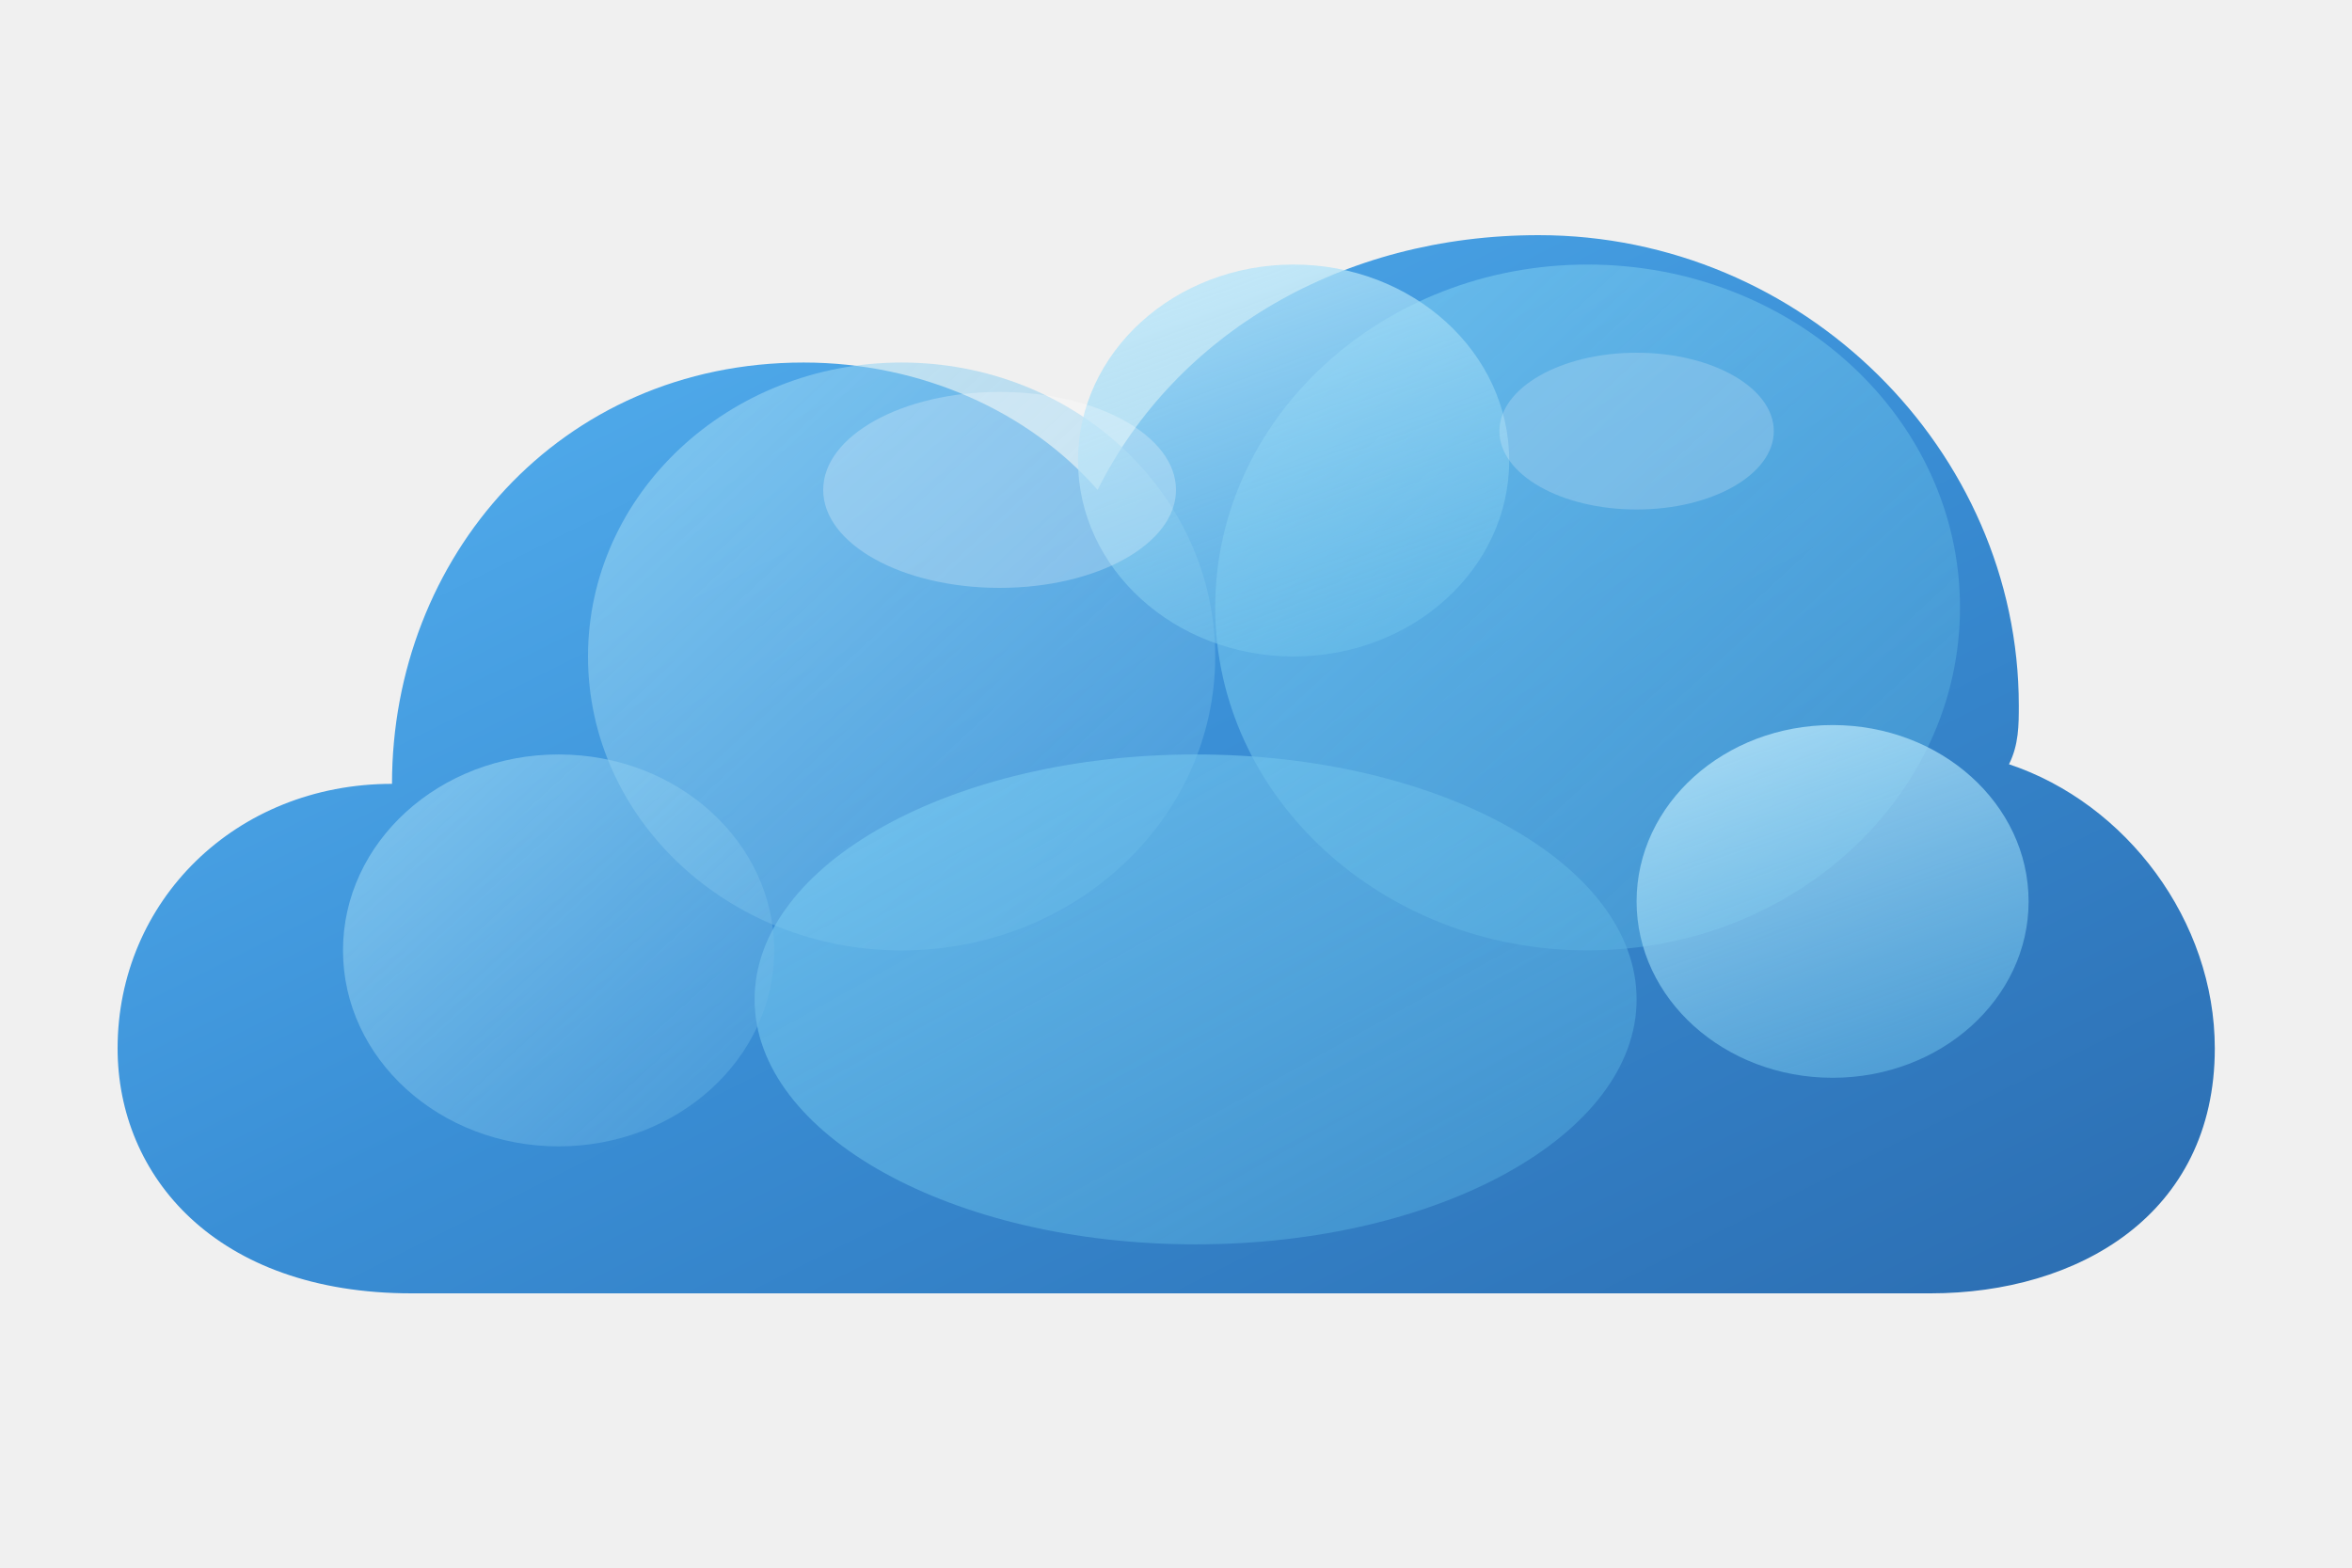
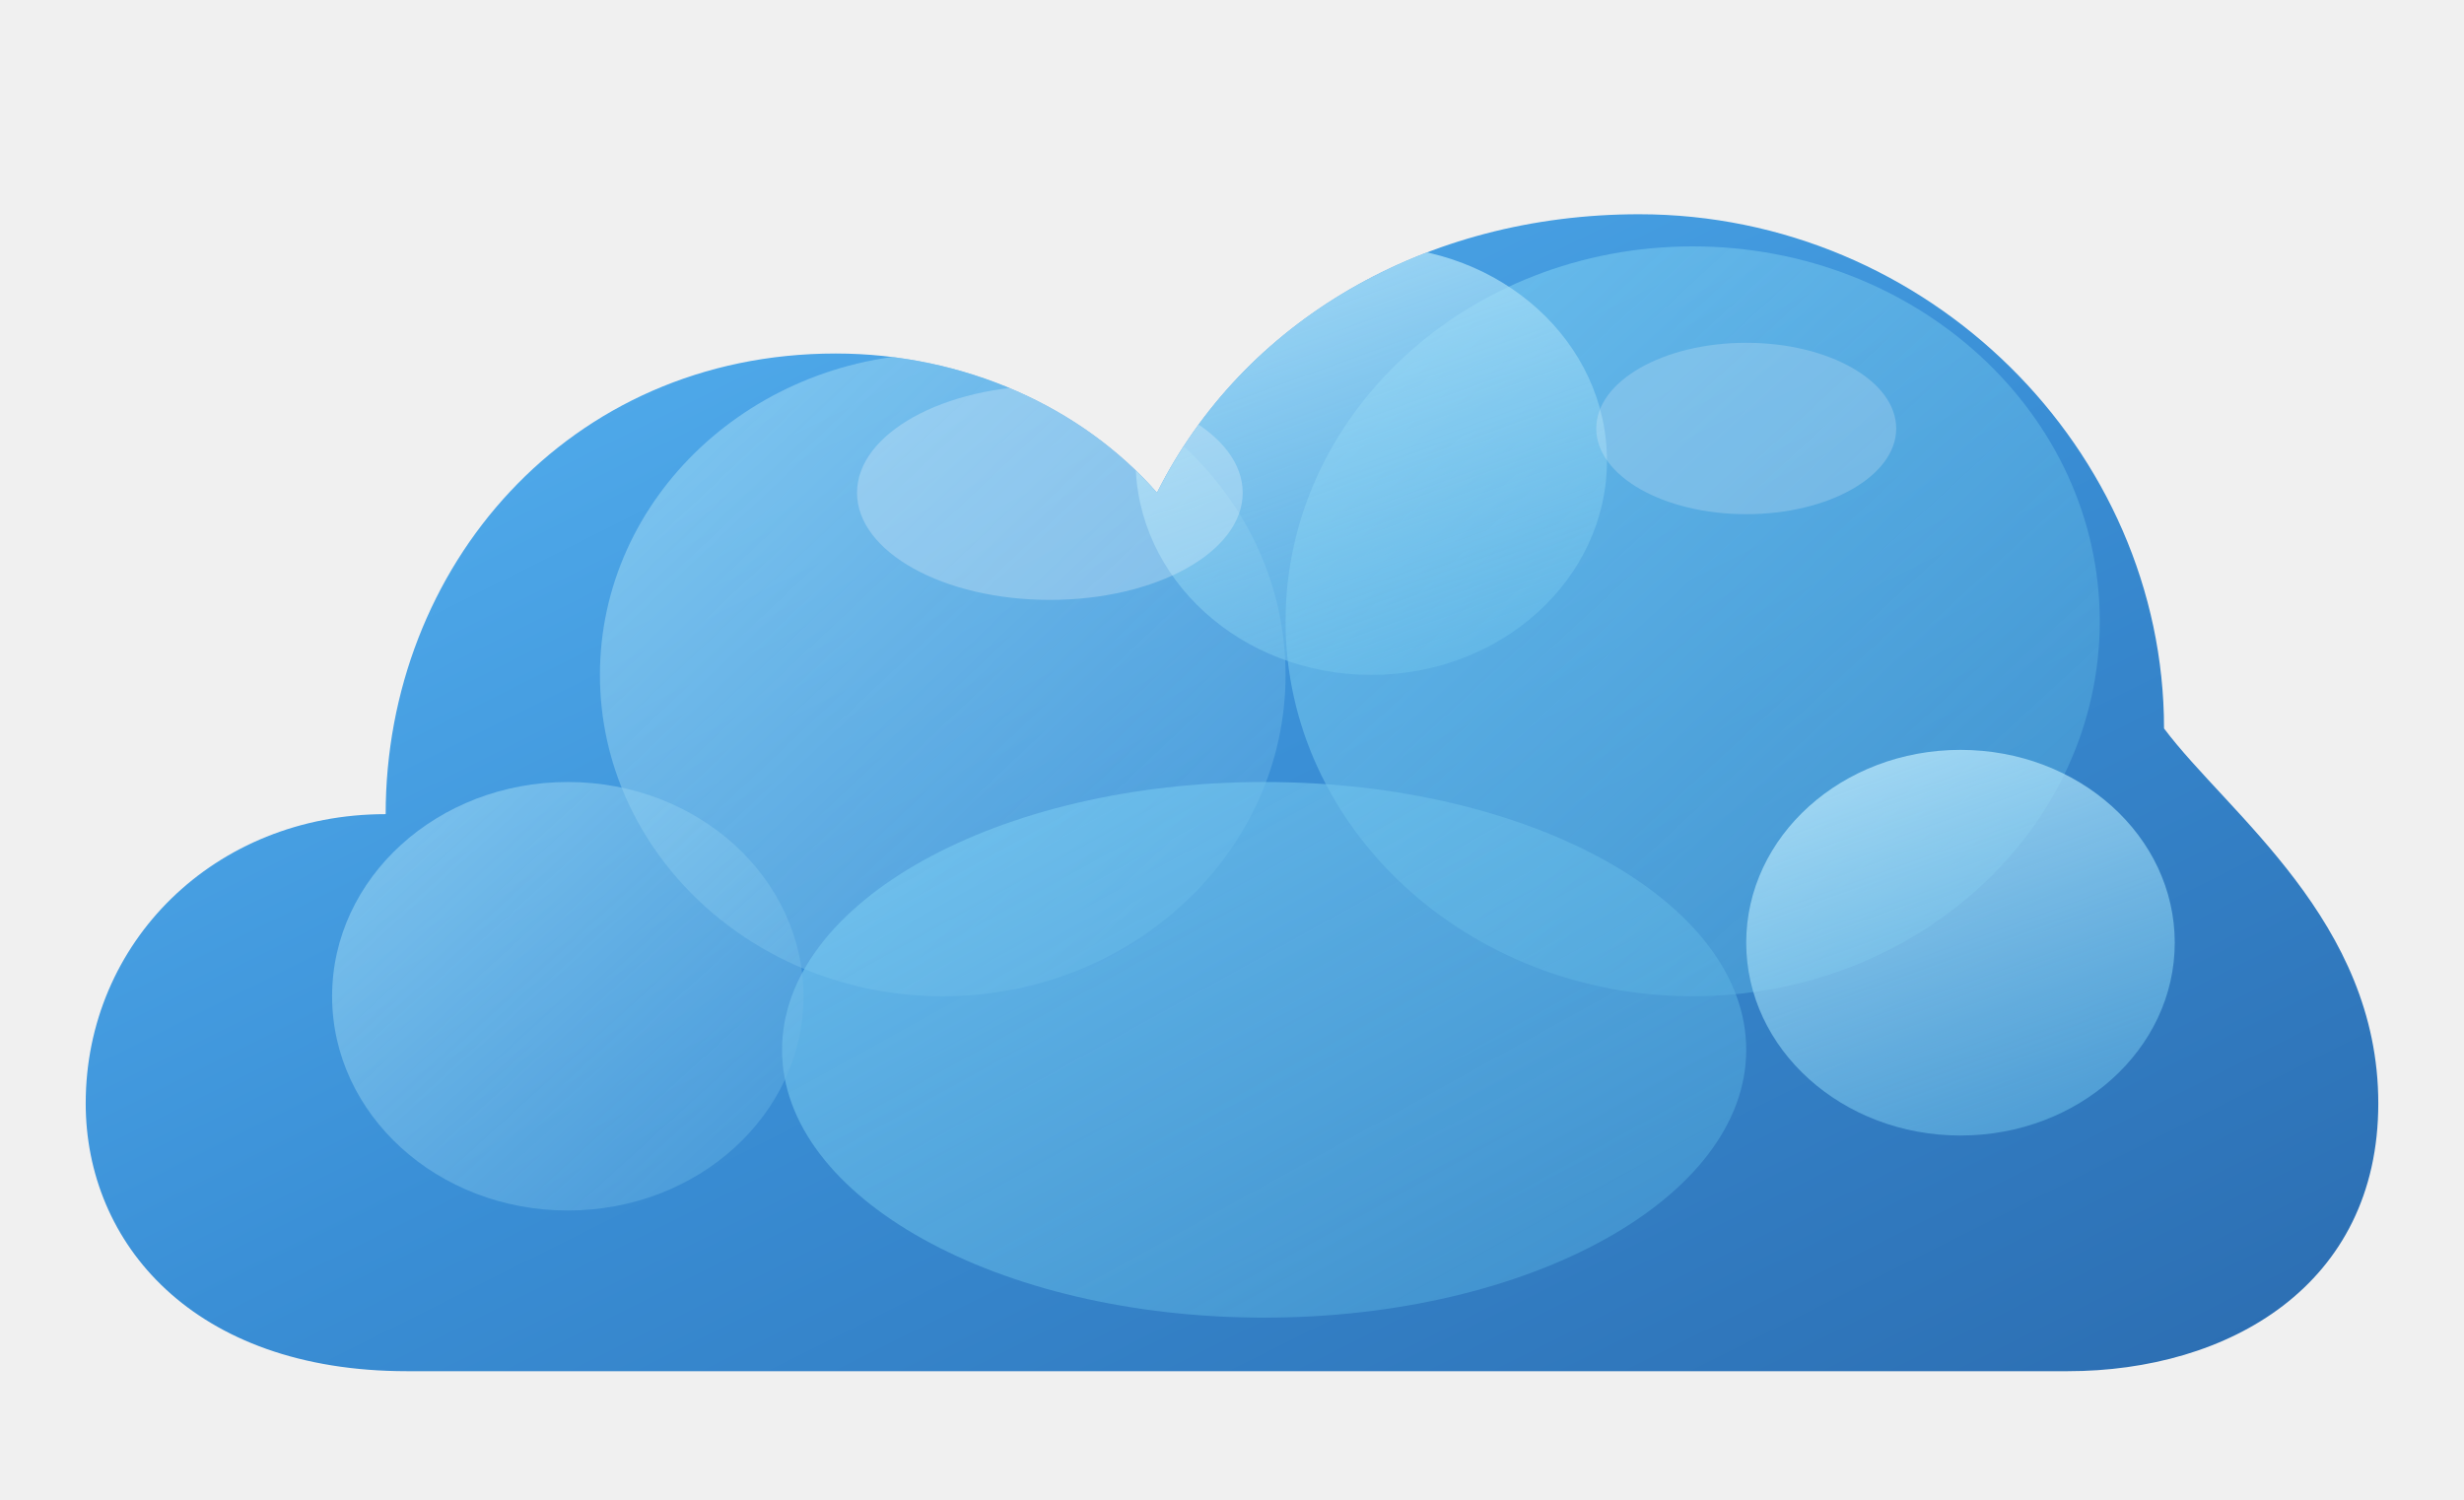
- <svg xmlns="http://www.w3.org/2000/svg" viewBox="0 0 240 160" width="240" height="160">
+ <svg xmlns="http://www.w3.org/2000/svg" viewBox="0 0 230 140" width="230" height="140">
  <defs>
    <linearGradient id="cloudGrad1" x1="0%" y1="0%" x2="100%" y2="100%">
      <stop offset="0%" style="stop-color:#5BB8F5;stop-opacity:1" />
      <stop offset="50%" style="stop-color:#3A8FD6;stop-opacity:1" />
      <stop offset="100%" style="stop-color:#2B6CB0;stop-opacity:1" />
    </linearGradient>
    <linearGradient id="bubbleGrad1" x1="0%" y1="0%" x2="100%" y2="100%">
      <stop offset="0%" style="stop-color:#7ECEF4;stop-opacity:0.7" />
      <stop offset="100%" style="stop-color:#4AA3D8;stop-opacity:0.5" />
    </linearGradient>
    <linearGradient id="bubbleGrad2" x1="0%" y1="0%" x2="100%" y2="100%">
      <stop offset="0%" style="stop-color:#A8E0F8;stop-opacity:0.6" />
      <stop offset="100%" style="stop-color:#5DADE2;stop-opacity:0.4" />
    </linearGradient>
    <linearGradient id="bubbleGrad3" x1="30%" y1="0%" x2="70%" y2="100%">
      <stop offset="0%" style="stop-color:#B8E6FA;stop-opacity:0.8" />
      <stop offset="100%" style="stop-color:#6BC1EB;stop-opacity:0.5" />
    </linearGradient>
+     <clipPath id="cloudClip">
+       <path d="M 30,120                C 10,120 0,108 0,95                C 0,80 12,68 28,68                C 28,45 45,25 70,25                C 82,25 93,30 100,38                C 108,22 125,12 145,12                C 172,12 194,34 194,60                C 200,68 214,78 214,95                C 214,112 200,120 185,120                Z" />
+     </clipPath>
  </defs>
-   <g transform="translate(12, 12)">
-     <path d="M 30,120               C 10,120 0,108 0,95               C 0,80 12,68 28,68               C 28,45 45,25 70,25               C 82,25 93,30 100,38               C 108,22 125,12 145,12               C 172,12 194,34 194,60               C 194,62 194,64 193,66               C 205,70 214,82 214,95               C 214,112 200,120 185,120               Z" fill="url(#cloudGrad1)" />
-     <ellipse cx="150" cy="50" rx="38" ry="35" fill="url(#bubbleGrad1)" />
-     <ellipse cx="80" cy="55" rx="32" ry="30" fill="url(#bubbleGrad2)" />
-     <ellipse cx="120" cy="35" rx="22" ry="20" fill="url(#bubbleGrad3)" />
-     <ellipse cx="110" cy="90" rx="45" ry="25" fill="url(#bubbleGrad1)" />
-     <ellipse cx="45" cy="85" rx="22" ry="20" fill="url(#bubbleGrad2)" />
-     <ellipse cx="175" cy="80" rx="20" ry="18" fill="url(#bubbleGrad3)" />
-     <ellipse cx="90" cy="38" rx="18" ry="10" fill="white" opacity="0.25" />
-     <ellipse cx="155" cy="32" rx="14" ry="8" fill="white" opacity="0.2" />
+   <g transform="translate(8, 8)">
+     <path d="M 30,120              C 10,120 0,108 0,95              C 0,80 12,68 28,68              C 28,45 45,25 70,25              C 82,25 93,30 100,38              C 108,22 125,12 145,12              C 172,12 194,34 194,60              C 200,68 214,78 214,95              C 214,112 200,120 185,120              Z" fill="url(#cloudGrad1)" />
+     <g clip-path="url(#cloudClip)">
+       <ellipse cx="150" cy="50" rx="38" ry="35" fill="url(#bubbleGrad1)" />
+       <ellipse cx="80" cy="55" rx="32" ry="30" fill="url(#bubbleGrad2)" />
+       <ellipse cx="120" cy="35" rx="22" ry="20" fill="url(#bubbleGrad3)" />
+       <ellipse cx="110" cy="90" rx="45" ry="25" fill="url(#bubbleGrad1)" />
+       <ellipse cx="45" cy="85" rx="22" ry="20" fill="url(#bubbleGrad2)" />
+       <ellipse cx="175" cy="80" rx="20" ry="18" fill="url(#bubbleGrad3)" />
+       <ellipse cx="90" cy="38" rx="18" ry="10" fill="white" opacity="0.25" />
+       <ellipse cx="155" cy="32" rx="14" ry="8" fill="white" opacity="0.2" />
+     </g>
  </g>
</svg>
